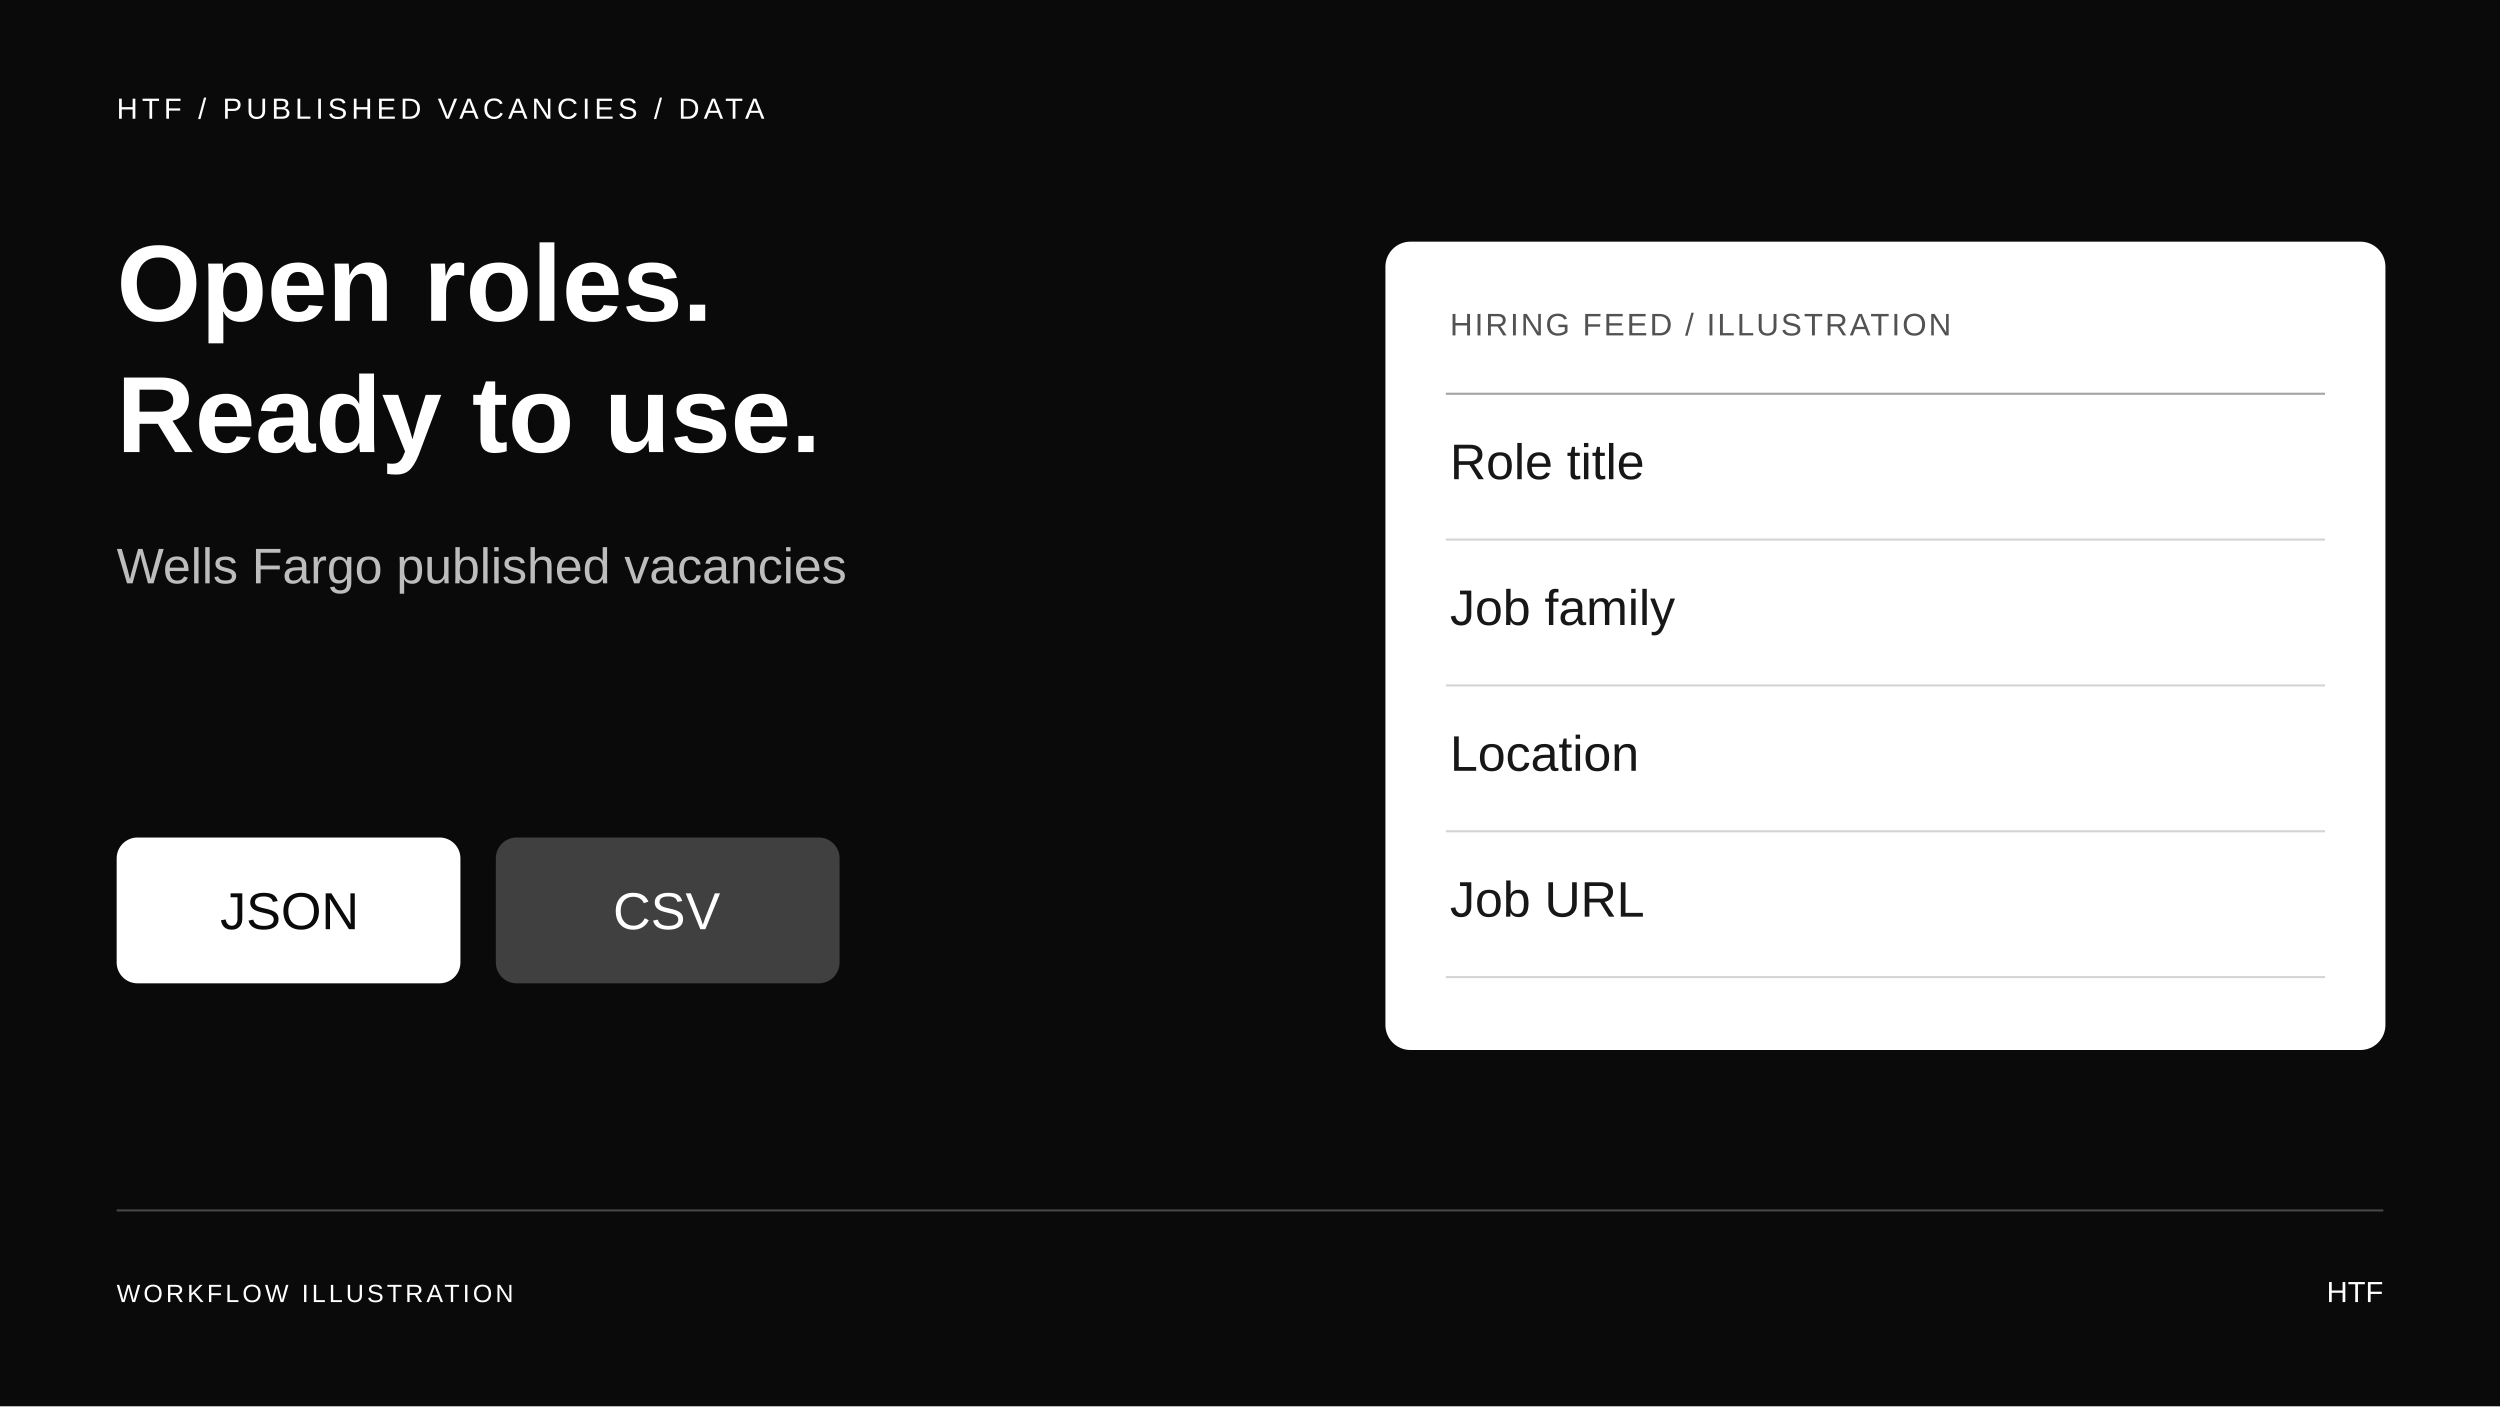
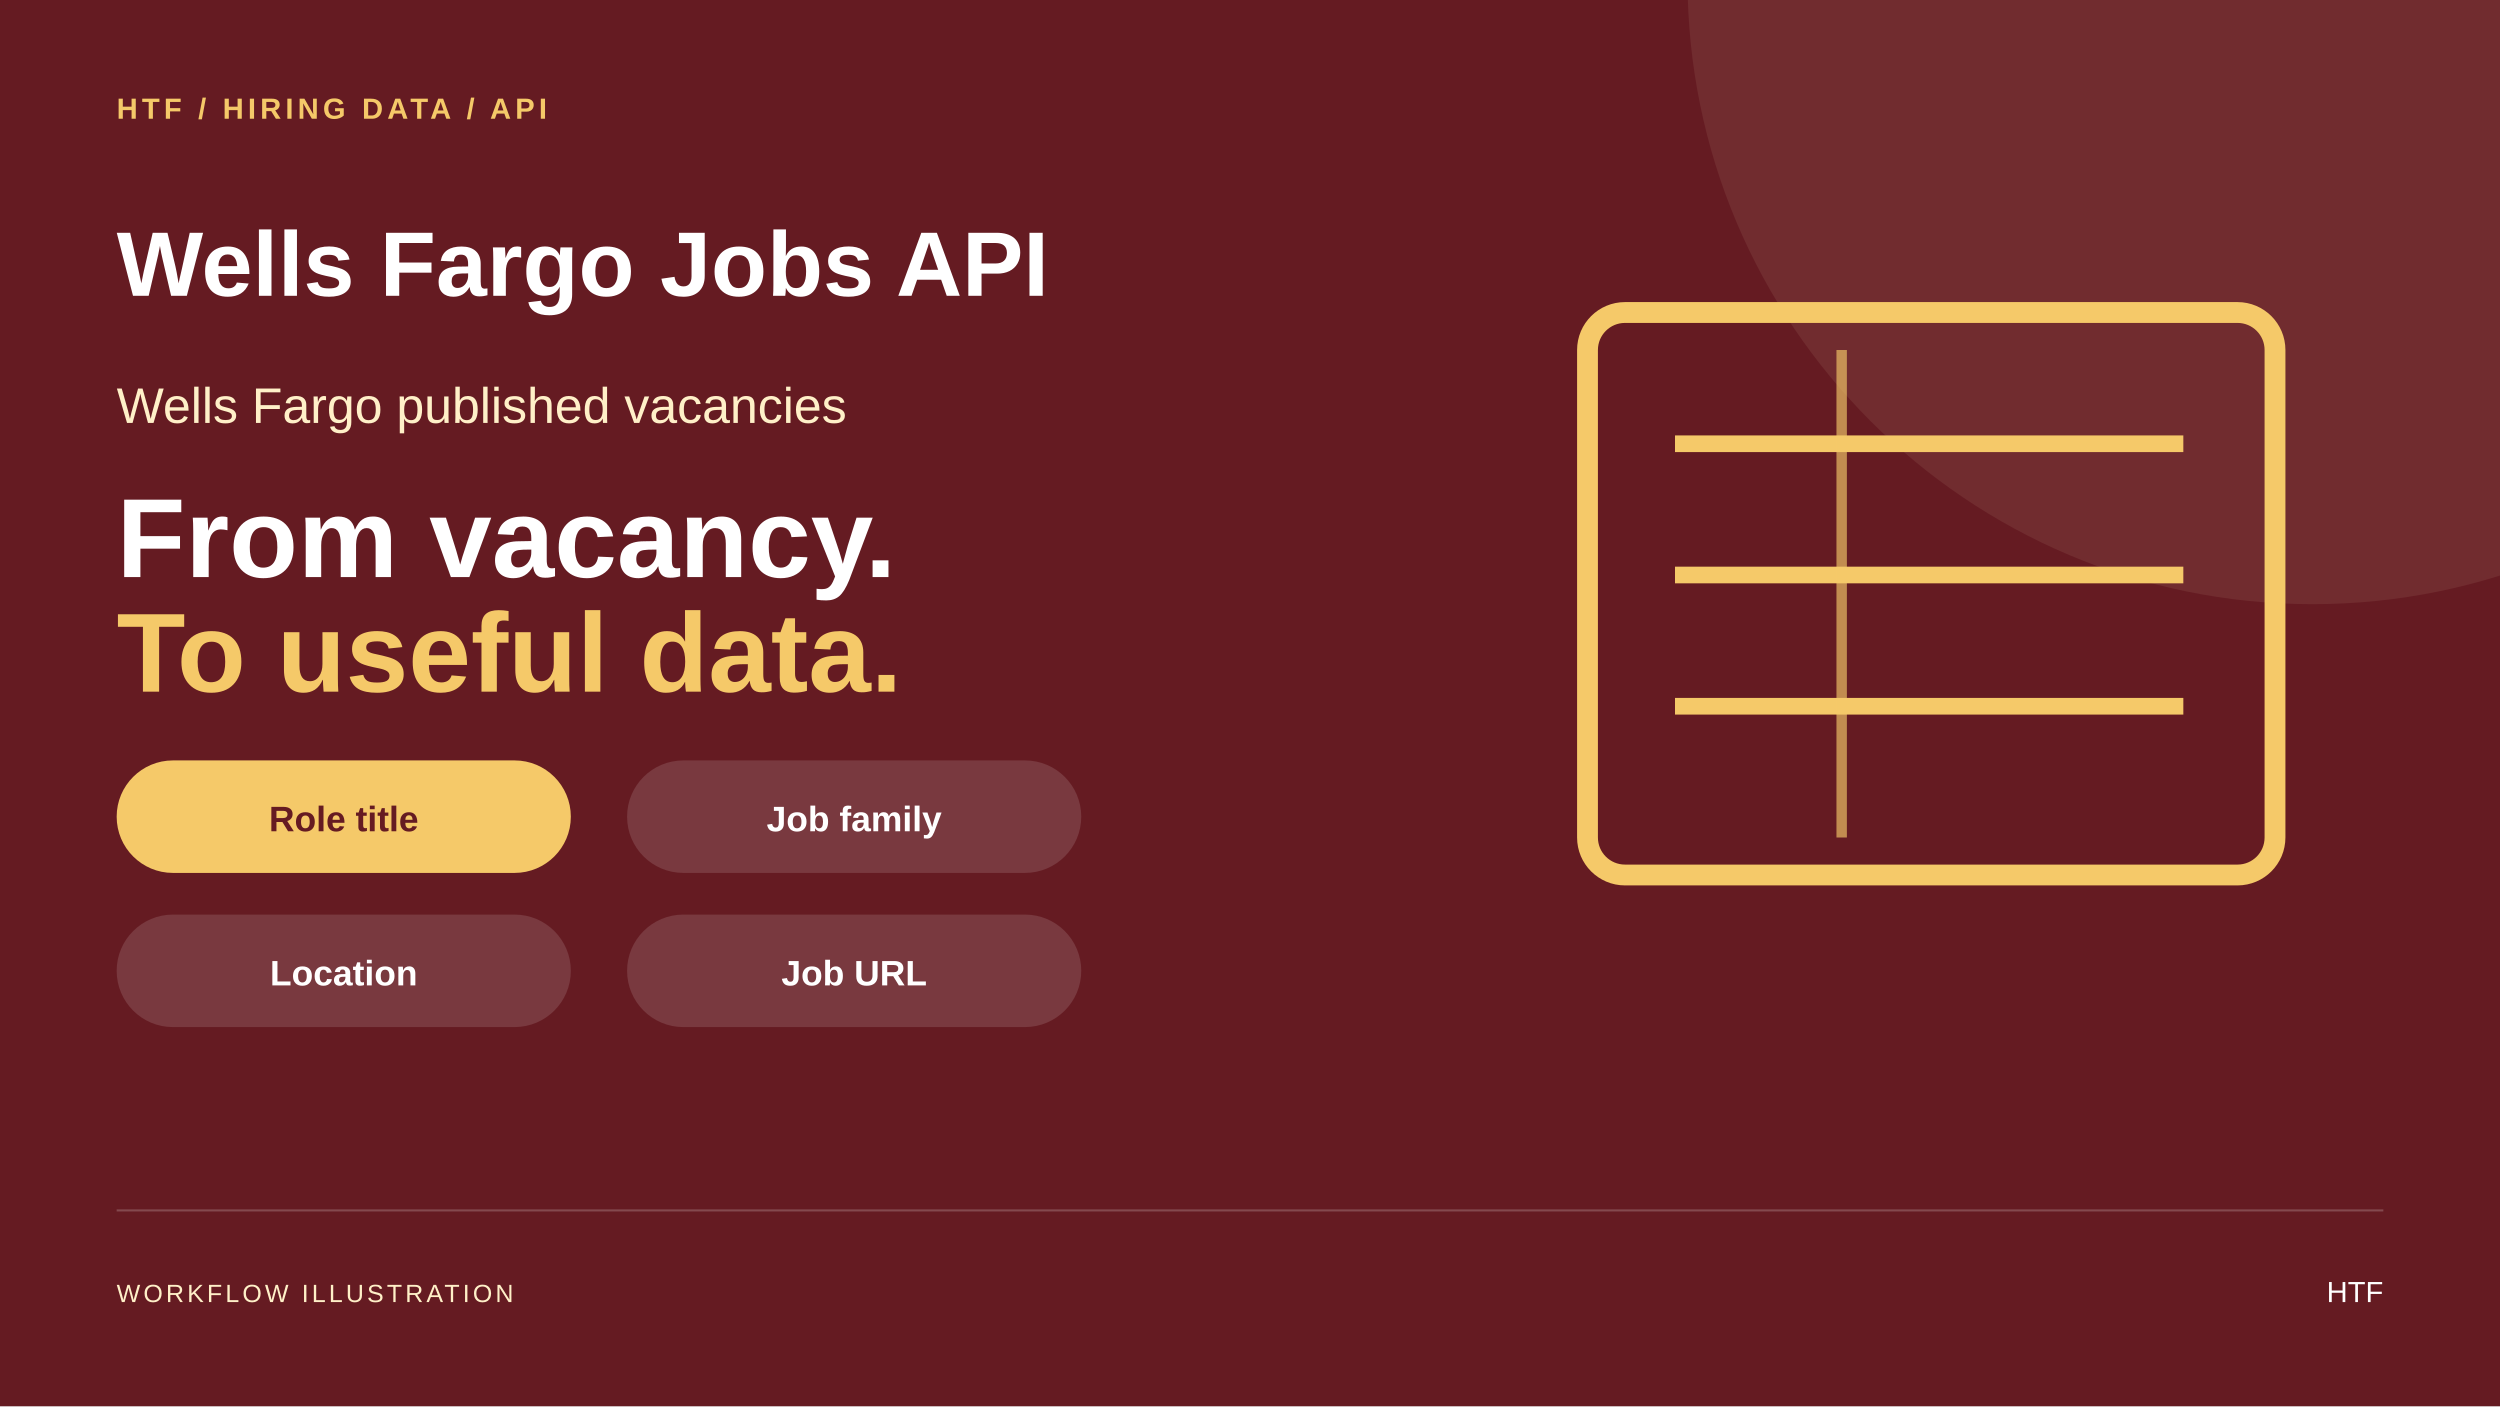
<svg xmlns="http://www.w3.org/2000/svg" width="1200" height="675" viewBox="0 0 1200 675" role="img">
-   <rect width="1200" height="675" fill="#0a0a0a" />
-   <text x="56" y="57" fill="#ffffff" font-family="Arial,sans-serif" font-size="14" letter-spacing="2">HTF / PUBLISHED VACANCIES / DATA</text>
-   <text x="56" y="154" fill="#ffffff" font-family="Arial,sans-serif" font-size="52" font-weight="700">Open roles.</text>
-   <text x="56" y="217" fill="#ffffff" font-family="Arial,sans-serif" font-size="52" font-weight="700">Ready to use.</text>
-   <text x="56" y="280" fill="#bdbdbd" font-family="Arial,sans-serif" font-size="24">Wells Fargo published vacancies</text>
-   <rect x="665" y="116" width="480" height="388" rx="12" fill="#ffffff" />
-   <text x="696" y="161" fill="#525252" font-family="Arial,sans-serif" font-size="15" letter-spacing="1">HIRING FEED / ILLUSTRATION</text>
-   <path d="M694 189H1116" fill="none" stroke="#a3a3a3" />
-   <text x="696" y="230" fill="#171717" font-family="Arial,sans-serif" font-size="24">Role title</text>
-   <path d="M694 259H1116" fill="none" stroke="#d4d4d4" />
-   <text x="696" y="300" fill="#171717" font-family="Arial,sans-serif" font-size="24">Job family</text>
-   <path d="M694 329H1116" fill="none" stroke="#d4d4d4" />
-   <text x="696" y="370" fill="#171717" font-family="Arial,sans-serif" font-size="24">Location</text>
-   <path d="M694 399H1116" fill="none" stroke="#d4d4d4" />
-   <text x="696" y="440" fill="#171717" font-family="Arial,sans-serif" font-size="24">Job URL</text>
-   <path d="M694 469H1116" fill="none" stroke="#d4d4d4" />
-   <rect x="56" y="402" width="165" height="70" rx="10" fill="#ffffff" />
-   <text x="139" y="446" fill="#0a0a0a" font-family="Arial,sans-serif" font-size="25" text-anchor="middle">JSON</text>
-   <rect x="238" y="402" width="165" height="70" rx="10" fill="#404040" />
-   <text x="320" y="446" fill="#ffffff" font-family="Arial,sans-serif" font-size="25" text-anchor="middle">CSV</text>
-   <path d="M56 581H1144" fill="none" stroke="#ffffff" opacity=".25" />
-   <text x="56" y="625" fill="#ffffff" font-family="Arial,sans-serif" font-size="12" letter-spacing="1.5">WORKFLOW ILLUSTRATION</text>
+   <rect width="1200" height="675" fill="#651b22" />
+   <circle cx="1110" cy="-10" r="300" fill="#fff0c8" opacity=".08" />
+   <text x="56" y="57" fill="#f5c969" font-family="Arial,sans-serif" font-size="14" font-weight="700" letter-spacing="2">HTF / HIRING DATA / API</text>
+   <text x="56" y="142" fill="#ffffff" font-family="Arial,sans-serif" font-size="44" font-weight="700">Wells Fargo Jobs API</text>
+   <text x="56" y="203" fill="#fff0c8" font-family="Arial,sans-serif" font-size="24">Wells Fargo published vacancies</text>
+   <text x="56" y="277" fill="#ffffff" font-family="Arial,sans-serif" font-size="54" font-weight="700">From vacancy.</text>
+   <text x="56" y="332" fill="#f5c969" font-family="Arial,sans-serif" font-size="54" font-weight="700">To useful data.</text>
+   <g transform="translate(56 365)">
+     <rect width="218" height="54" rx="27" fill="#f5c969" />
+     <text x="109" y="34" text-anchor="middle" fill="#651b22" font-family="Arial,sans-serif" font-size="17" font-weight="700">Role title</text>
+   </g>
+   <g transform="translate(301 365)">
+     <rect width="218" height="54" rx="27" fill="rgba(255,255,255,.13)" />
+     <text x="109" y="34" text-anchor="middle" fill="#ffffff" font-family="Arial,sans-serif" font-size="17" font-weight="700">Job family</text>
+   </g>
+   <g transform="translate(56 439)">
+     <rect width="218" height="54" rx="27" fill="rgba(255,255,255,.13)" />
+     <text x="109" y="34" text-anchor="middle" fill="#ffffff" font-family="Arial,sans-serif" font-size="17" font-weight="700">Location</text>
+   </g>
+   <g transform="translate(301 439)">
+     <rect width="218" height="54" rx="27" fill="rgba(255,255,255,.13)" />
+     <text x="109" y="34" text-anchor="middle" fill="#ffffff" font-family="Arial,sans-serif" font-size="17" font-weight="700">Job URL</text>
+   </g>
+   <g fill="none" stroke="#f5c969">
+     <rect x="762" y="150" width="330" height="270" rx="18" stroke-width="10" />
+     <path d="M804 213h244M804 276h244M804 339h244" stroke-width="8" />
+     <path d="M884 168v234" stroke-width="5" opacity=".65" />
+   </g>
+   <path d="M56 581H1144" stroke="#ffffff" opacity=".2" />
+   <text x="56" y="625" fill="#fff0c8" font-family="Arial,sans-serif" font-size="12" letter-spacing="1.5">WORKFLOW ILLUSTRATION</text>
  <text x="1144" y="625" fill="#ffffff" font-family="Arial,sans-serif" font-size="14" text-anchor="end">HTF</text>
</svg>
